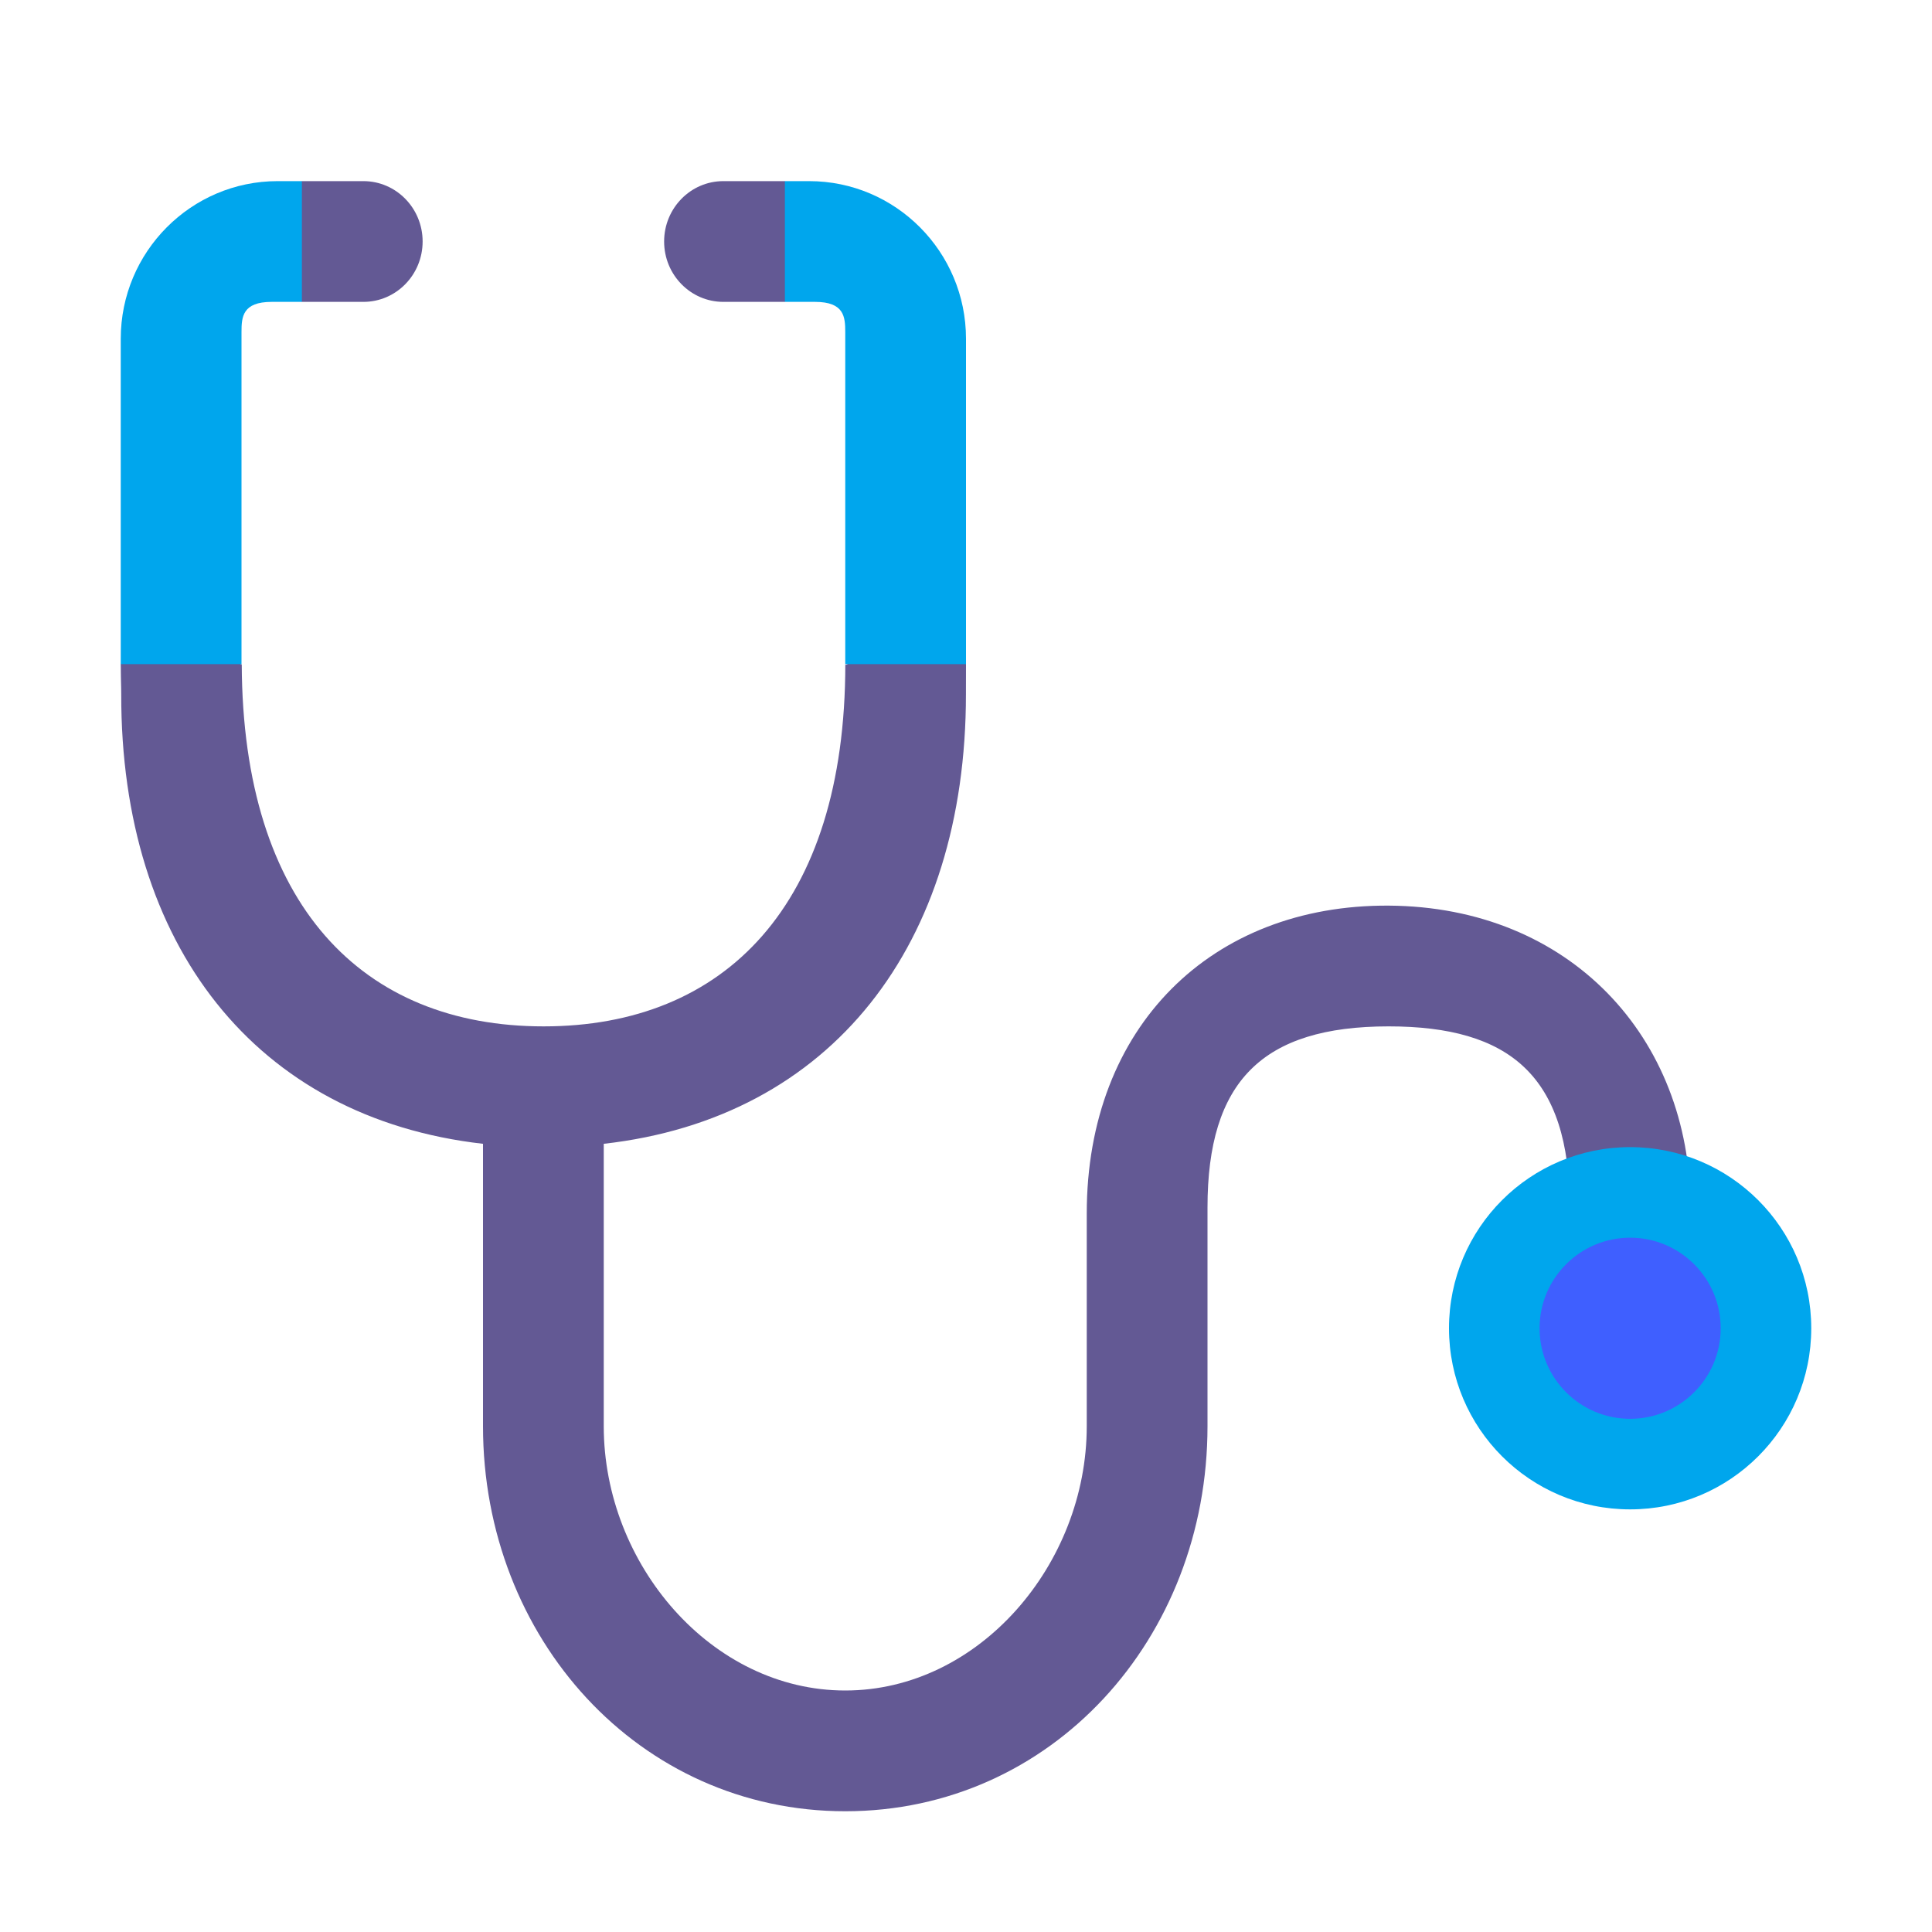
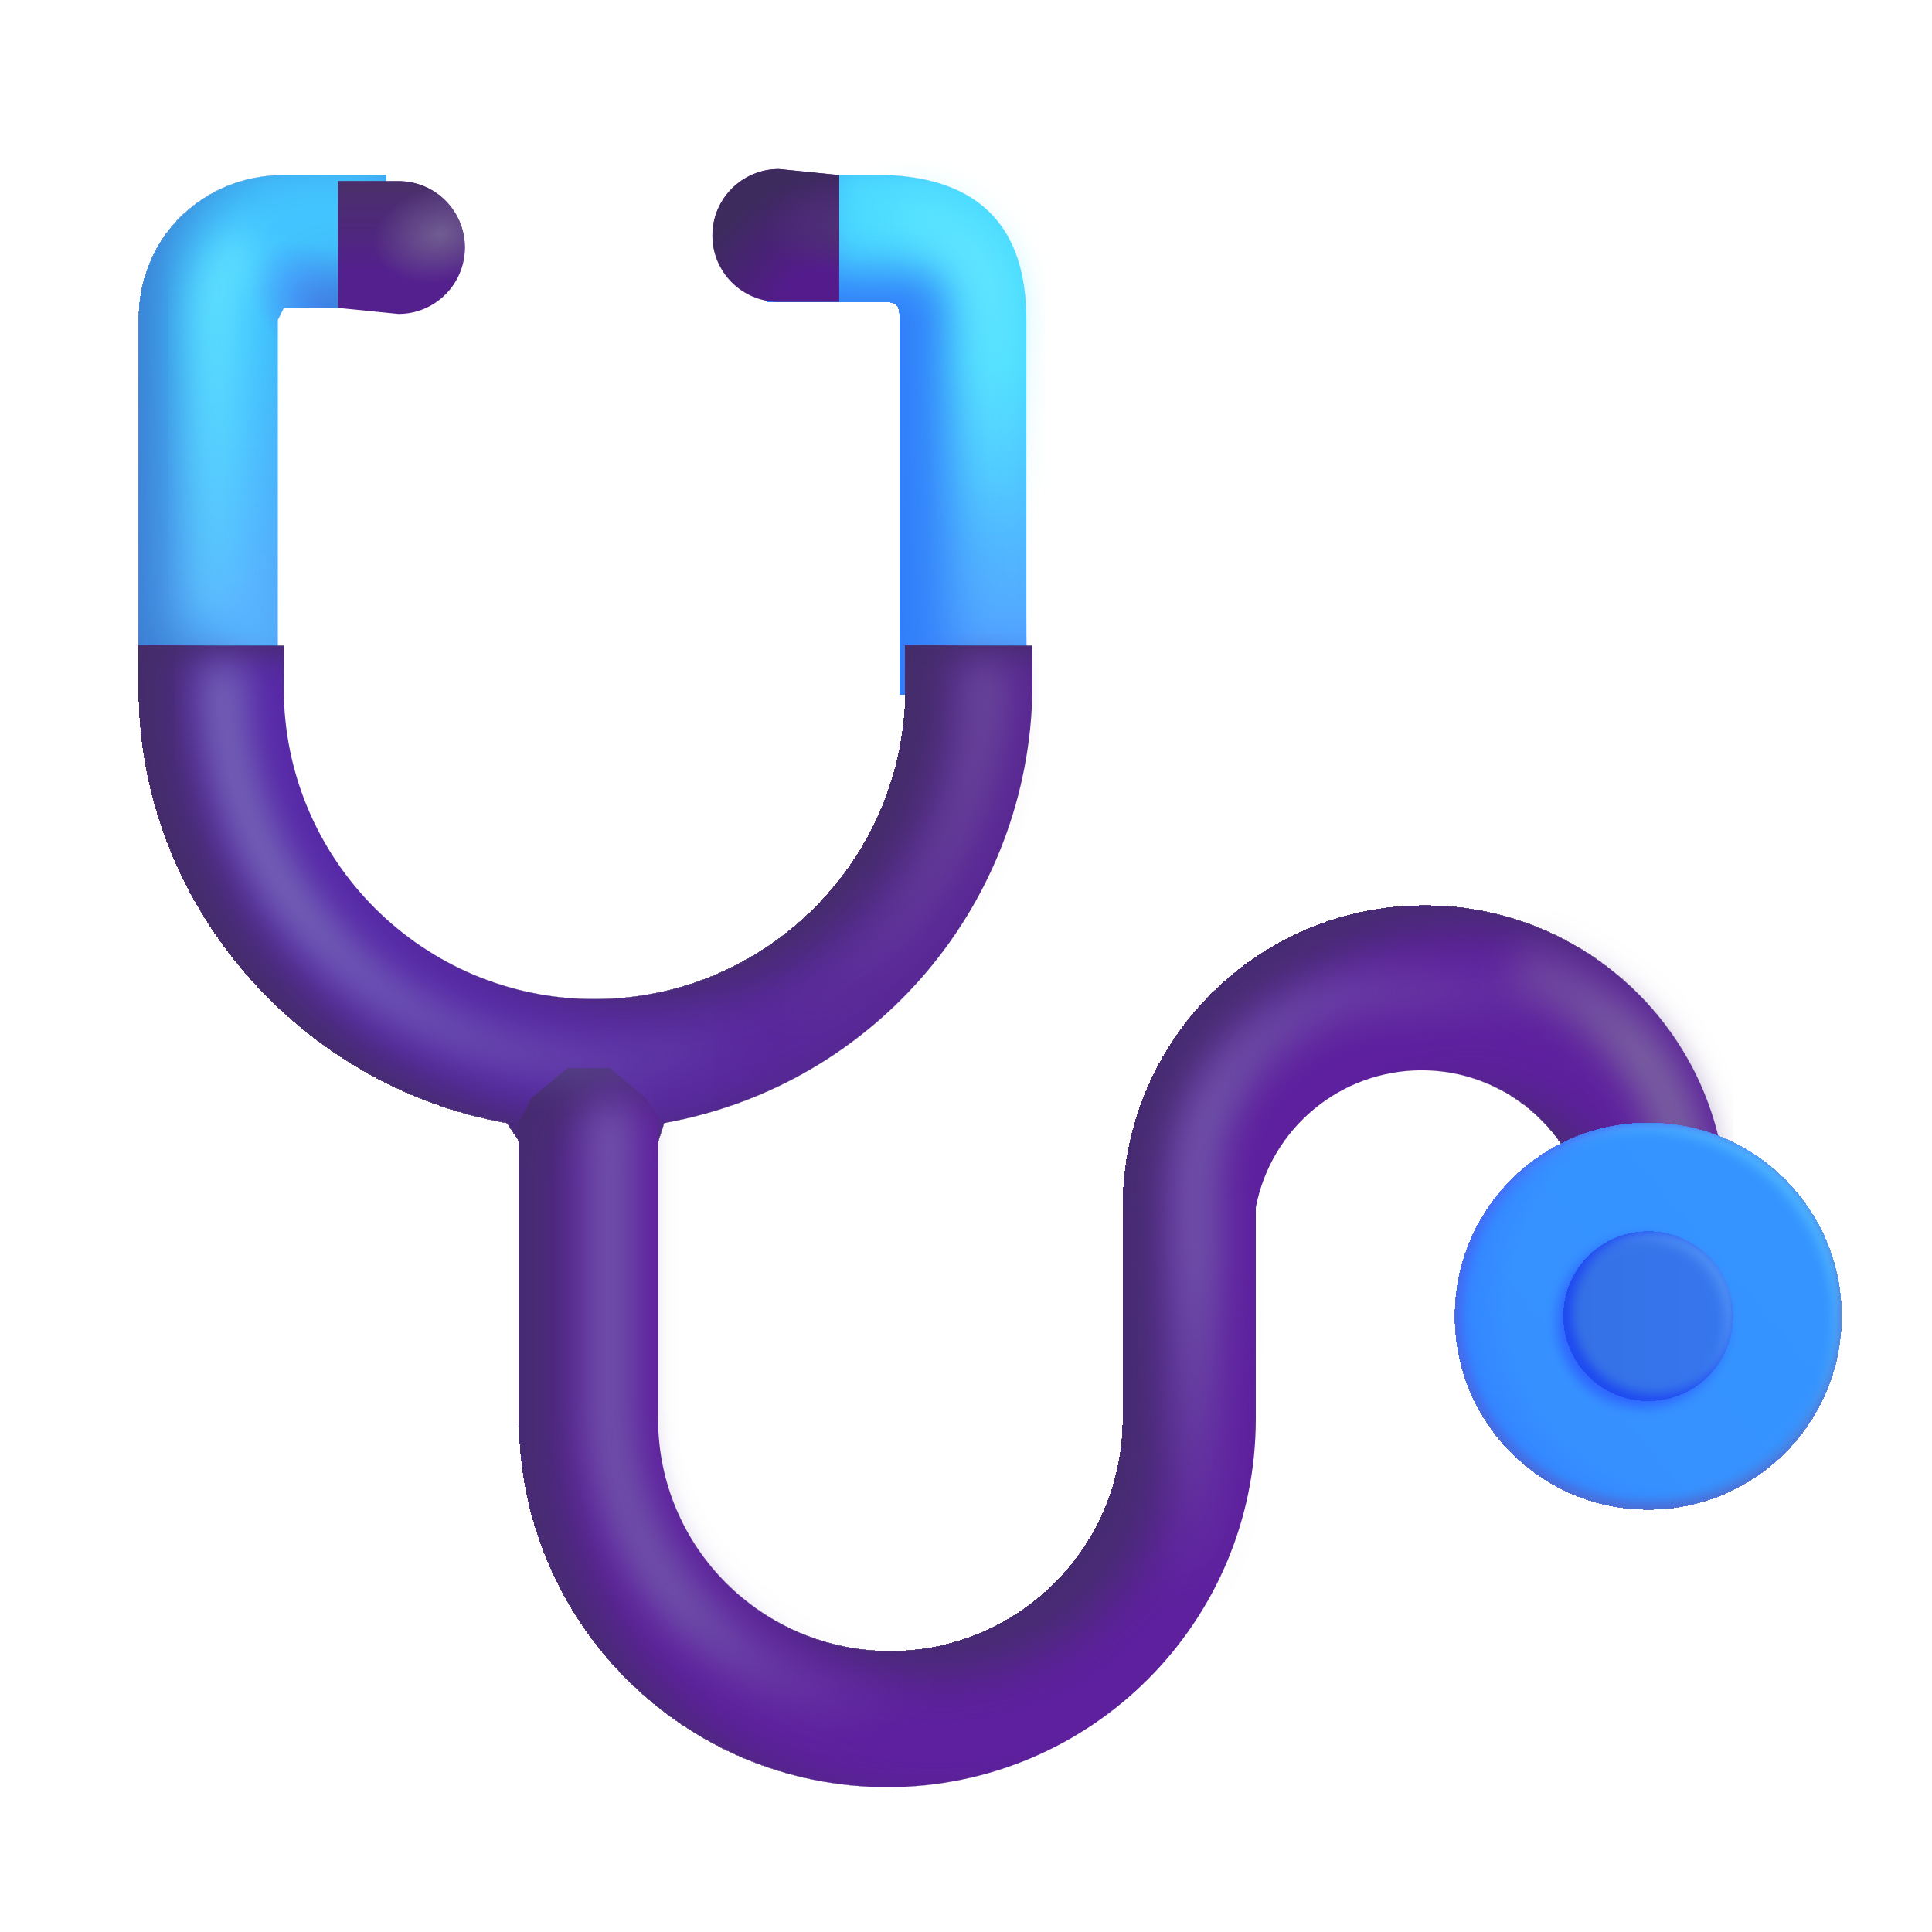
- <svg xmlns="http://www.w3.org/2000/svg" width="32" height="32" viewBox="0 0 32 32" fill="none">
-   <path d="M6.019 5C6.561 5 7 4.552 7 4C7 3.448 6.561 3 6.019 3H5L4 4L5 5H6.019Z" fill="#635994" />
-   <path d="M18 20.101C18 17 20.072 14.983 23 15C26 15.018 28 17.181 28 20V22.005H26V20C26 17.815 25 17 23 17C20.904 17 20 17.914 20 20V23.622C20 27.143 17.417 30 14 30C10.583 30 8 27.133 8 23.622V18.945C4.229 18.517 2.001 15.645 2.008 11.5C2.008 11.492 2.008 11.457 2.007 11.409C2.004 11.3 2 11.117 2 11L3 10C3 10 4.004 11.085 4.004 11C4.019 15 6.008 17 9.004 17C12 17 14.001 15 14.001 11C14 11.136 15 10 15 10L16 11C16 11.168 15.999 11.472 15.999 11.5C15.999 15.647 13.774 18.52 10 18.945V23.622C10 25.907 11.782 28 14 28C16.218 28 18 25.907 18 23.622V20.101Z" fill="#635994" />
-   <path d="M11 4C11 4.552 11.439 5 11.981 5H13L14 4L13 3H11.981C11.439 3 11 3.448 11 4Z" fill="#635994" />
-   <path d="M4.598 3H5V5H4.5C4.016 5 4 5.25 4 5.5V11L2 11V5.611C2 4.171 3.165 3 4.598 3Z" fill="#00A6ED" />
-   <path d="M27 25C28.657 25 30 23.657 30 22C30 20.343 28.657 19 27 19C25.343 19 24 20.343 24 22C24 23.657 25.343 25 27 25Z" fill="#00A6ED" />
-   <path d="M13 3H13.402C14.835 3 16 4.171 16 5.611V11L14 11V5.5C14 5.25 13.984 5 13.5 5H13V3Z" fill="#00A6ED" />
-   <path d="M27 23.5C27.828 23.5 28.5 22.828 28.5 22C28.5 21.172 27.828 20.5 27 20.5C26.172 20.5 25.5 21.172 25.5 22C25.5 22.828 26.172 23.5 27 23.5Z" fill="#3F5FFF" />
+ <svg xmlns="http://www.w3.org/2000/svg" width="32" height="32" fill="none" viewBox="0 0 32 32">
+   <g filter="url(#a)">
+     <path fill="url(#b)" d="M6.4 2.9H4.7c-1.3 0-2.4 1-2.4 2.4V11l2.3 1.5V5.3l.1-.2h1.7z" />
+     <path fill="url(#c)" d="M6.4 2.9H4.7c-1.3 0-2.4 1-2.4 2.4V11l2.3 1.5V5.3l.1-.2h1.7z" />
+   </g>
+   <g filter="url(#d)">
+     <path fill="url(#e)" d="M12.7 5h2q.2 0 .2.2v6.3H17V5.3q0-2.3-2.3-2.4h-2z" />
+   </g>
+   <g filter="url(#f)">
+     <path fill="url(#g)" d="M2.3 10.7v.7C2.3 15 5 18 8.4 18.6l.2.3h.8v-.2h.7v.2h.8l.1-.3a7.4 7.4 0 0 0 6.1-7.2v-.7H15v.7a5.1 5.1 0 1 1-10.3 0v-.7z" />
+   </g>
+   <g filter="url(#h)">
+     <path fill="#5e209e" d="M20.8 20a2.8 2.8 0 0 1 5.5 0h2.3a5 5 0 0 0-10 0v3.5a3.8 3.8 0 1 1-7.7 0v-5l-.2-.3-.6-.5h-.7l-.6.5-.2.4v4.9a6 6 0 1 0 12.2 0z" />
+   </g>
+   <g stroke-width=".8" filter="url(#i)">
+     <path stroke="url(#j)" d="M10.1 18.3v5a5 5 0 0 0 4.9 5h1.4c1.9 0 3.4-1.6 3.4-3.6v-5.1c0-1.8 1.5-3.2 3.2-3.2h3.2" />
+     <path stroke="url(#k)" d="M10.1 18.3v5a5 5 0 0 0 4.9 5h1.4c1.9 0 3.4-1.6 3.4-3.6v-5.1c0-1.8 1.5-3.2 3.2-3.2h3.2" />
+   </g>
+   <g filter="url(#l)">
+     <path stroke="url(#m)" stroke-width=".8" d="M25.1 16c1 .3 2.8 1.5 2.8 3.6" />
+   </g>
+   <g filter="url(#n)">
+     <circle cx="27.3" cy="21.8" r="3.2" fill="url(#o)" />
+     <circle cx="27.3" cy="21.8" r="3.2" fill="url(#p)" />
+   </g>
+   <g filter="url(#q)">
+     <circle cx="27.3" cy="21.8" r="1.4" fill="url(#r)" />
+   </g>
+   <g stroke-width=".7" filter="url(#s)">
+     <path stroke="url(#t)" d="M3.7 11v.3a6.3 6.3 0 0 0 12.6 0V11" />
+     <path stroke="url(#u)" d="M3.7 11v.3a6.3 6.3 0 0 0 12.6 0V11" />
+   </g>
+   <path fill="#53208d" d="M5.6 5.1V3h1a1.1 1.1 0 0 1 0 2.2z" />
+   <path fill="url(#v)" d="M5.6 5.1V3h1a1.1 1.1 0 0 1 0 2.2z" />
+   <path fill="url(#w)" d="M5.6 5.1V3h1a1.1 1.1 0 0 1 0 2.2z" />
+   <g filter="url(#x)">
+     <path stroke="url(#y)" stroke-width=".8" d="M14.8 3.6c.5 0 1.6.4 1.6 1.7v4.6" />
+   </g>
+   <path fill="#541b8d" d="M13.9 2.9V5h-1a1.1 1.1 0 0 1 0-2.2z" />
+   <path fill="url(#z)" d="M13.9 2.9V5h-1a1.1 1.1 0 0 1 0-2.2z" />
+   <path fill="url(#A)" d="M13.9 2.9V5h-1a1.1 1.1 0 0 1 0-2.2z" />
+   <g filter="url(#B)">
+     <path stroke="url(#C)" stroke-width=".8" d="M4.2 4.1q-.5.2-.6 1v5.1" />
+   </g>
+   <defs>
+     <filter id="a" width="4.5" height="10.2" x="2.3" y="2.4" color-interpolation-filters="sRGB" filterUnits="userSpaceOnUse">
+       <feFlood flood-opacity="0" result="BackgroundImageFix" />
+       <feBlend in="SourceGraphic" in2="BackgroundImageFix" result="shape" />
+       <feColorMatrix in="SourceAlpha" result="hardAlpha" values="0 0 0 0 0 0 0 0 0 0 0 0 0 0 0 0 0 0 127 0" />
+       <feOffset dx=".5" dy="-.5" />
+       <feGaussianBlur stdDeviation=".5" />
+       <feComposite in2="hardAlpha" k2="-1" k3="1" operator="arithmetic" />
+       <feColorMatrix values="0 0 0 0 0.227 0 0 0 0 0.49 0 0 0 0 0.824 0 0 0 1 0" />
+       <feBlend in2="shape" result="effect1_innerShadow_18_25364" />
+     </filter>
+     <filter id="d" width="5.2" height="9.2" x="12.7" y="2.4" color-interpolation-filters="sRGB" filterUnits="userSpaceOnUse">
+       <feFlood flood-opacity="0" result="BackgroundImageFix" />
+       <feBlend in="SourceGraphic" in2="BackgroundImageFix" result="shape" />
+       <feColorMatrix in="SourceAlpha" result="hardAlpha" values="0 0 0 0 0 0 0 0 0 0 0 0 0 0 0 0 0 0 127 0" />
+       <feOffset dx=".8" dy="-.5" />
+       <feGaussianBlur stdDeviation=".4" />
+       <feComposite in2="hardAlpha" k2="-1" k3="1" operator="arithmetic" />
+       <feColorMatrix values="0 0 0 0 0.192 0 0 0 0 0.494 0 0 0 0 0.98 0 0 0 1 0" />
+       <feBlend in2="shape" result="effect1_innerShadow_18_25364" />
+     </filter>
+     <filter id="f" width="15.5" height="8.2" x="2.3" y="10.7" color-interpolation-filters="sRGB" filterUnits="userSpaceOnUse">
+       <feFlood flood-opacity="0" result="BackgroundImageFix" />
+       <feBlend in="SourceGraphic" in2="BackgroundImageFix" result="shape" />
+       <feColorMatrix in="SourceAlpha" result="hardAlpha" values="0 0 0 0 0 0 0 0 0 0 0 0 0 0 0 0 0 0 127 0" />
+       <feOffset dx=".8" />
+       <feGaussianBlur stdDeviation=".4" />
+       <feComposite in2="hardAlpha" k2="-1" k3="1" operator="arithmetic" />
+       <feColorMatrix values="0 0 0 0 0.267 0 0 0 0 0.173 0 0 0 0 0.416 0 0 0 1 0" />
+       <feBlend in2="shape" result="effect1_innerShadow_18_25364" />
+     </filter>
+     <filter id="h" width="20.7" height="15" x="8.6" y="15" color-interpolation-filters="sRGB" filterUnits="userSpaceOnUse">
+       <feFlood flood-opacity="0" result="BackgroundImageFix" />
+       <feBlend in="SourceGraphic" in2="BackgroundImageFix" result="shape" />
+       <feColorMatrix in="SourceAlpha" result="hardAlpha" values="0 0 0 0 0 0 0 0 0 0 0 0 0 0 0 0 0 0 127 0" />
+       <feOffset dx=".8" dy=".4" />
+       <feGaussianBlur stdDeviation=".4" />
+       <feComposite in2="hardAlpha" k2="-1" k3="1" operator="arithmetic" />
+       <feColorMatrix values="0 0 0 0 0.275 0 0 0 0 0.169 0 0 0 0 0.443 0 0 0 1 0" />
+       <feBlend in2="shape" result="effect1_innerShadow_18_25364" />
+     </filter>
+     <filter id="i" width="17.5" height="13.6" x="9.2" y="15.5" color-interpolation-filters="sRGB" filterUnits="userSpaceOnUse">
+       <feFlood flood-opacity="0" result="BackgroundImageFix" />
+       <feBlend in="SourceGraphic" in2="BackgroundImageFix" result="shape" />
+       <feGaussianBlur result="effect1_foregroundBlur_18_25364" stdDeviation=".3" />
+     </filter>
+     <filter id="l" width="4.2" height="4.9" x="24.5" y="15.1" color-interpolation-filters="sRGB" filterUnits="userSpaceOnUse">
+       <feFlood flood-opacity="0" result="BackgroundImageFix" />
+       <feBlend in="SourceGraphic" in2="BackgroundImageFix" result="shape" />
+       <feGaussianBlur result="effect1_foregroundBlur_18_25364" stdDeviation=".3" />
+     </filter>
+     <filter id="n" width="6.7" height="6.7" x="23.9" y="18.5" color-interpolation-filters="sRGB" filterUnits="userSpaceOnUse">
+       <feFlood flood-opacity="0" result="BackgroundImageFix" />
+       <feBlend in="SourceGraphic" in2="BackgroundImageFix" result="shape" />
+       <feColorMatrix in="SourceAlpha" result="hardAlpha" values="0 0 0 0 0 0 0 0 0 0 0 0 0 0 0 0 0 0 127 0" />
+       <feOffset dx="-.1" dy=".1" />
+       <feGaussianBlur stdDeviation=".1" />
+       <feComposite in2="hardAlpha" k2="-1" k3="1" operator="arithmetic" />
+       <feColorMatrix values="0 0 0 0 0.325 0 0 0 0 0.749 0 0 0 0 1 0 0 0 1 0" />
+       <feBlend in2="shape" result="effect1_innerShadow_18_25364" />
+       <feColorMatrix in="SourceAlpha" result="hardAlpha" values="0 0 0 0 0 0 0 0 0 0 0 0 0 0 0 0 0 0 127 0" />
+       <feOffset dx=".1" />
+       <feGaussianBlur stdDeviation=".1" />
+       <feComposite in2="hardAlpha" k2="-1" k3="1" operator="arithmetic" />
+       <feColorMatrix values="0 0 0 0 0.251 0 0 0 0 0.384 0 0 0 0 1 0 0 0 1 0" />
+       <feBlend in2="effect1_innerShadow_18_25364" result="effect2_innerShadow_18_25364" />
+       <feColorMatrix in="SourceAlpha" result="hardAlpha" values="0 0 0 0 0 0 0 0 0 0 0 0 0 0 0 0 0 0 127 0" />
+       <feOffset dy="-.1" />
+       <feGaussianBlur stdDeviation=".1" />
+       <feComposite in2="hardAlpha" k2="-1" k3="1" operator="arithmetic" />
+       <feColorMatrix values="0 0 0 0 0.302 0 0 0 0 0.427 0 0 0 0 0.808 0 0 0 1 0" />
+       <feBlend in2="effect2_innerShadow_18_25364" result="effect3_innerShadow_18_25364" />
+     </filter>
+     <filter id="q" width="3.2" height="3.2" x="25.6" y="20.3" color-interpolation-filters="sRGB" filterUnits="userSpaceOnUse">
+       <feFlood flood-opacity="0" result="BackgroundImageFix" />
+       <feColorMatrix in="SourceAlpha" result="hardAlpha" values="0 0 0 0 0 0 0 0 0 0 0 0 0 0 0 0 0 0 127 0" />
+       <feOffset dx="-.1" dy=".1" />
+       <feGaussianBlur stdDeviation=".1" />
+       <feComposite in2="hardAlpha" operator="out" />
+       <feColorMatrix values="0 0 0 0 0.18 0 0 0 0 0.392 0 0 0 0 1 0 0 0 1 0" />
+       <feBlend in2="BackgroundImageFix" result="effect1_dropShadow_18_25364" />
+       <feBlend in="SourceGraphic" in2="effect1_dropShadow_18_25364" result="shape" />
+       <feColorMatrix in="SourceAlpha" result="hardAlpha" values="0 0 0 0 0 0 0 0 0 0 0 0 0 0 0 0 0 0 127 0" />
+       <feOffset dx="-.1" dy=".1" />
+       <feGaussianBlur stdDeviation=".1" />
+       <feComposite in2="hardAlpha" k2="-1" k3="1" operator="arithmetic" />
+       <feColorMatrix values="0 0 0 0 0.329 0 0 0 0 0.592 0 0 0 0 0.961 0 0 0 1 0" />
+       <feBlend in2="shape" result="effect2_innerShadow_18_25364" />
+       <feColorMatrix in="SourceAlpha" result="hardAlpha" values="0 0 0 0 0 0 0 0 0 0 0 0 0 0 0 0 0 0 127 0" />
+       <feOffset dx=".1" dy="-.1" />
+       <feGaussianBlur stdDeviation=".1" />
+       <feComposite in2="hardAlpha" k2="-1" k3="1" operator="arithmetic" />
+       <feColorMatrix values="0 0 0 0 0.118 0 0 0 0 0.29 0 0 0 0 0.941 0 0 0 1 0" />
+       <feBlend in2="effect2_innerShadow_18_25364" result="effect3_innerShadow_18_25364" />
+       <feColorMatrix in="SourceAlpha" result="hardAlpha" values="0 0 0 0 0 0 0 0 0 0 0 0 0 0 0 0 0 0 127 0" />
+       <feOffset dx=".1" />
+       <feGaussianBlur stdDeviation=".1" />
+       <feComposite in2="hardAlpha" k2="-1" k3="1" operator="arithmetic" />
+       <feColorMatrix values="0 0 0 0 0.118 0 0 0 0 0.29 0 0 0 0 0.941 0 0 0 1 0" />
+       <feBlend in2="effect3_innerShadow_18_25364" result="effect4_innerShadow_18_25364" />
+     </filter>
+     <filter id="s" width="14.3" height="7.9" x="2.9" y="10.5" color-interpolation-filters="sRGB" filterUnits="userSpaceOnUse">
+       <feFlood flood-opacity="0" result="BackgroundImageFix" />
+       <feBlend in="SourceGraphic" in2="BackgroundImageFix" result="shape" />
+       <feGaussianBlur result="effect1_foregroundBlur_18_25364" stdDeviation=".3" />
+     </filter>
+     <filter id="x" width="3" height="7.7" x="14.3" y="2.7" color-interpolation-filters="sRGB" filterUnits="userSpaceOnUse">
+       <feFlood flood-opacity="0" result="BackgroundImageFix" />
+       <feBlend in="SourceGraphic" in2="BackgroundImageFix" result="shape" />
+       <feGaussianBlur result="effect1_foregroundBlur_18_25364" stdDeviation=".3" />
+     </filter>
+     <filter id="B" width="2.1" height="7.4" x="2.8" y="3.3" color-interpolation-filters="sRGB" filterUnits="userSpaceOnUse">
+       <feFlood flood-opacity="0" result="BackgroundImageFix" />
+       <feBlend in="SourceGraphic" in2="BackgroundImageFix" result="shape" />
+       <feGaussianBlur result="effect1_foregroundBlur_18_25364" stdDeviation=".3" />
+     </filter>
+     <radialGradient id="c" cx="0" cy="0" r="1" gradientTransform="rotate(216.2 3.6 1.7)scale(1.58761 .93744)" gradientUnits="userSpaceOnUse">
+       <stop stop-color="#4984ff" />
+       <stop offset="1" stop-color="#4984ff" stop-opacity="0" />
+     </radialGradient>
+     <radialGradient id="j" cx="0" cy="0" r="1" gradientTransform="rotate(50.4 -16.4 18.7)scale(10.9944 10.6616)" gradientUnits="userSpaceOnUse">
+       <stop offset=".7" stop-color="#6f52a9" />
+       <stop offset="1" stop-color="#6f52a9" stop-opacity="0" />
+     </radialGradient>
+     <radialGradient id="k" cx="0" cy="0" r="1" gradientTransform="rotate(114.6 3.8 16.3)scale(6.80661 6.66067)" gradientUnits="userSpaceOnUse">
+       <stop offset=".2" stop-color="#6f52a9" />
+       <stop offset="1" stop-color="#6f52a9" stop-opacity="0" />
+     </radialGradient>
+     <radialGradient id="p" cx="0" cy="0" r="1" gradientTransform="rotate(135 9.6 16.6)scale(3.88909)" gradientUnits="userSpaceOnUse">
+       <stop offset=".8" stop-color="#3386ff" stop-opacity="0" />
+       <stop offset="1" stop-color="#3386ff" />
+     </radialGradient>
+     <radialGradient id="t" cx="0" cy="0" r="1" gradientTransform="rotate(46.5 -10.3 9.5)scale(11.3884 6.78429)" gradientUnits="userSpaceOnUse">
+       <stop offset=".5" stop-color="#7567b7" />
+       <stop offset="1" stop-color="#7567b7" stop-opacity="0" />
+     </radialGradient>
+     <radialGradient id="u" cx="0" cy="0" r="1" gradientTransform="rotate(113.6 4.9 10.8)scale(7.77555 4.86216)" gradientUnits="userSpaceOnUse">
+       <stop stop-color="#6d4d9b" />
+       <stop offset="1" stop-color="#6d4d9b" stop-opacity="0" />
+     </radialGradient>
+     <radialGradient id="w" cx="0" cy="0" r="1" gradientTransform="rotate(165.6 3.4 2.4)scale(1.12933 .80052)" gradientUnits="userSpaceOnUse">
+       <stop stop-color="#705d91" />
+       <stop offset="1" stop-color="#705d91" stop-opacity="0" />
+     </radialGradient>
+     <radialGradient id="y" cx="0" cy="0" r="1" gradientTransform="rotate(90.4 6.4 10.2)scale(5.03135 3.14273)" gradientUnits="userSpaceOnUse">
+       <stop stop-color="#65e8ff" />
+       <stop offset="1" stop-color="#65e8ff" stop-opacity="0" />
+     </radialGradient>
+     <radialGradient id="z" cx="0" cy="0" r="1" gradientTransform="rotate(226 7.9 -.3)scale(2.18373 2.67308)" gradientUnits="userSpaceOnUse">
+       <stop offset=".3" stop-color="#3c2b5c" stop-opacity="0" />
+       <stop offset="1" stop-color="#3c2b5c" />
+     </radialGradient>
+     <radialGradient id="A" cx="0" cy="0" r="1" gradientTransform="rotate(179.4 7 1.9)scale(1.43794 .81916)" gradientUnits="userSpaceOnUse">
+       <stop stop-color="#4f3276" />
+       <stop offset="1" stop-color="#4f3276" stop-opacity="0" />
+     </radialGradient>
+     <linearGradient id="b" x1="4.4" x2="4.4" y1="5.7" y2="9.8" gradientUnits="userSpaceOnUse">
+       <stop stop-color="#42c5ff" />
+       <stop offset="1" stop-color="#58b3ff" />
+     </linearGradient>
+     <linearGradient id="e" x1="15.5" x2="15.5" y1="6" y2="10.7" gradientUnits="userSpaceOnUse">
+       <stop stop-color="#4bdcff" />
+       <stop offset="1" stop-color="#54a4ff" />
+     </linearGradient>
+     <linearGradient id="g" x1="6.5" x2="17.1" y1="15.2" y2="15.1" gradientUnits="userSpaceOnUse">
+       <stop stop-color="#5728a8" />
+       <stop offset="1" stop-color="#592793" />
+     </linearGradient>
+     <linearGradient id="m" x1="28.1" x2="23.1" y1="19.2" y2="15.6" gradientUnits="userSpaceOnUse">
+       <stop offset=".3" stop-color="#7a62a0" />
+       <stop offset="1" stop-color="#7a62a0" stop-opacity="0" />
+     </linearGradient>
+     <linearGradient id="o" x1="30.5" x2="24.9" y1="19.8" y2="24.5" gradientUnits="userSpaceOnUse">
+       <stop stop-color="#3595ff" />
+       <stop offset="1" stop-color="#3690ff" />
+     </linearGradient>
+     <linearGradient id="r" x1="28.9" x2="25.9" y1="21.8" y2="21.8" gradientUnits="userSpaceOnUse">
+       <stop stop-color="#3677ef" />
+       <stop offset=".9" stop-color="#3571e6" />
+     </linearGradient>
+     <linearGradient id="v" x1="6.2" x2="6.2" y1="2.8" y2="4.5" gradientUnits="userSpaceOnUse">
+       <stop stop-color="#483264" />
+       <stop offset="1" stop-color="#483264" stop-opacity="0" />
+     </linearGradient>
+     <linearGradient id="C" x1="4.2" x2="6.5" y1=".6" y2="1.2" gradientUnits="userSpaceOnUse">
+       <stop stop-color="#65e8ff" />
+       <stop offset="1" stop-color="#65e8ff" stop-opacity="0" />
+     </linearGradient>
+   </defs>
</svg>
